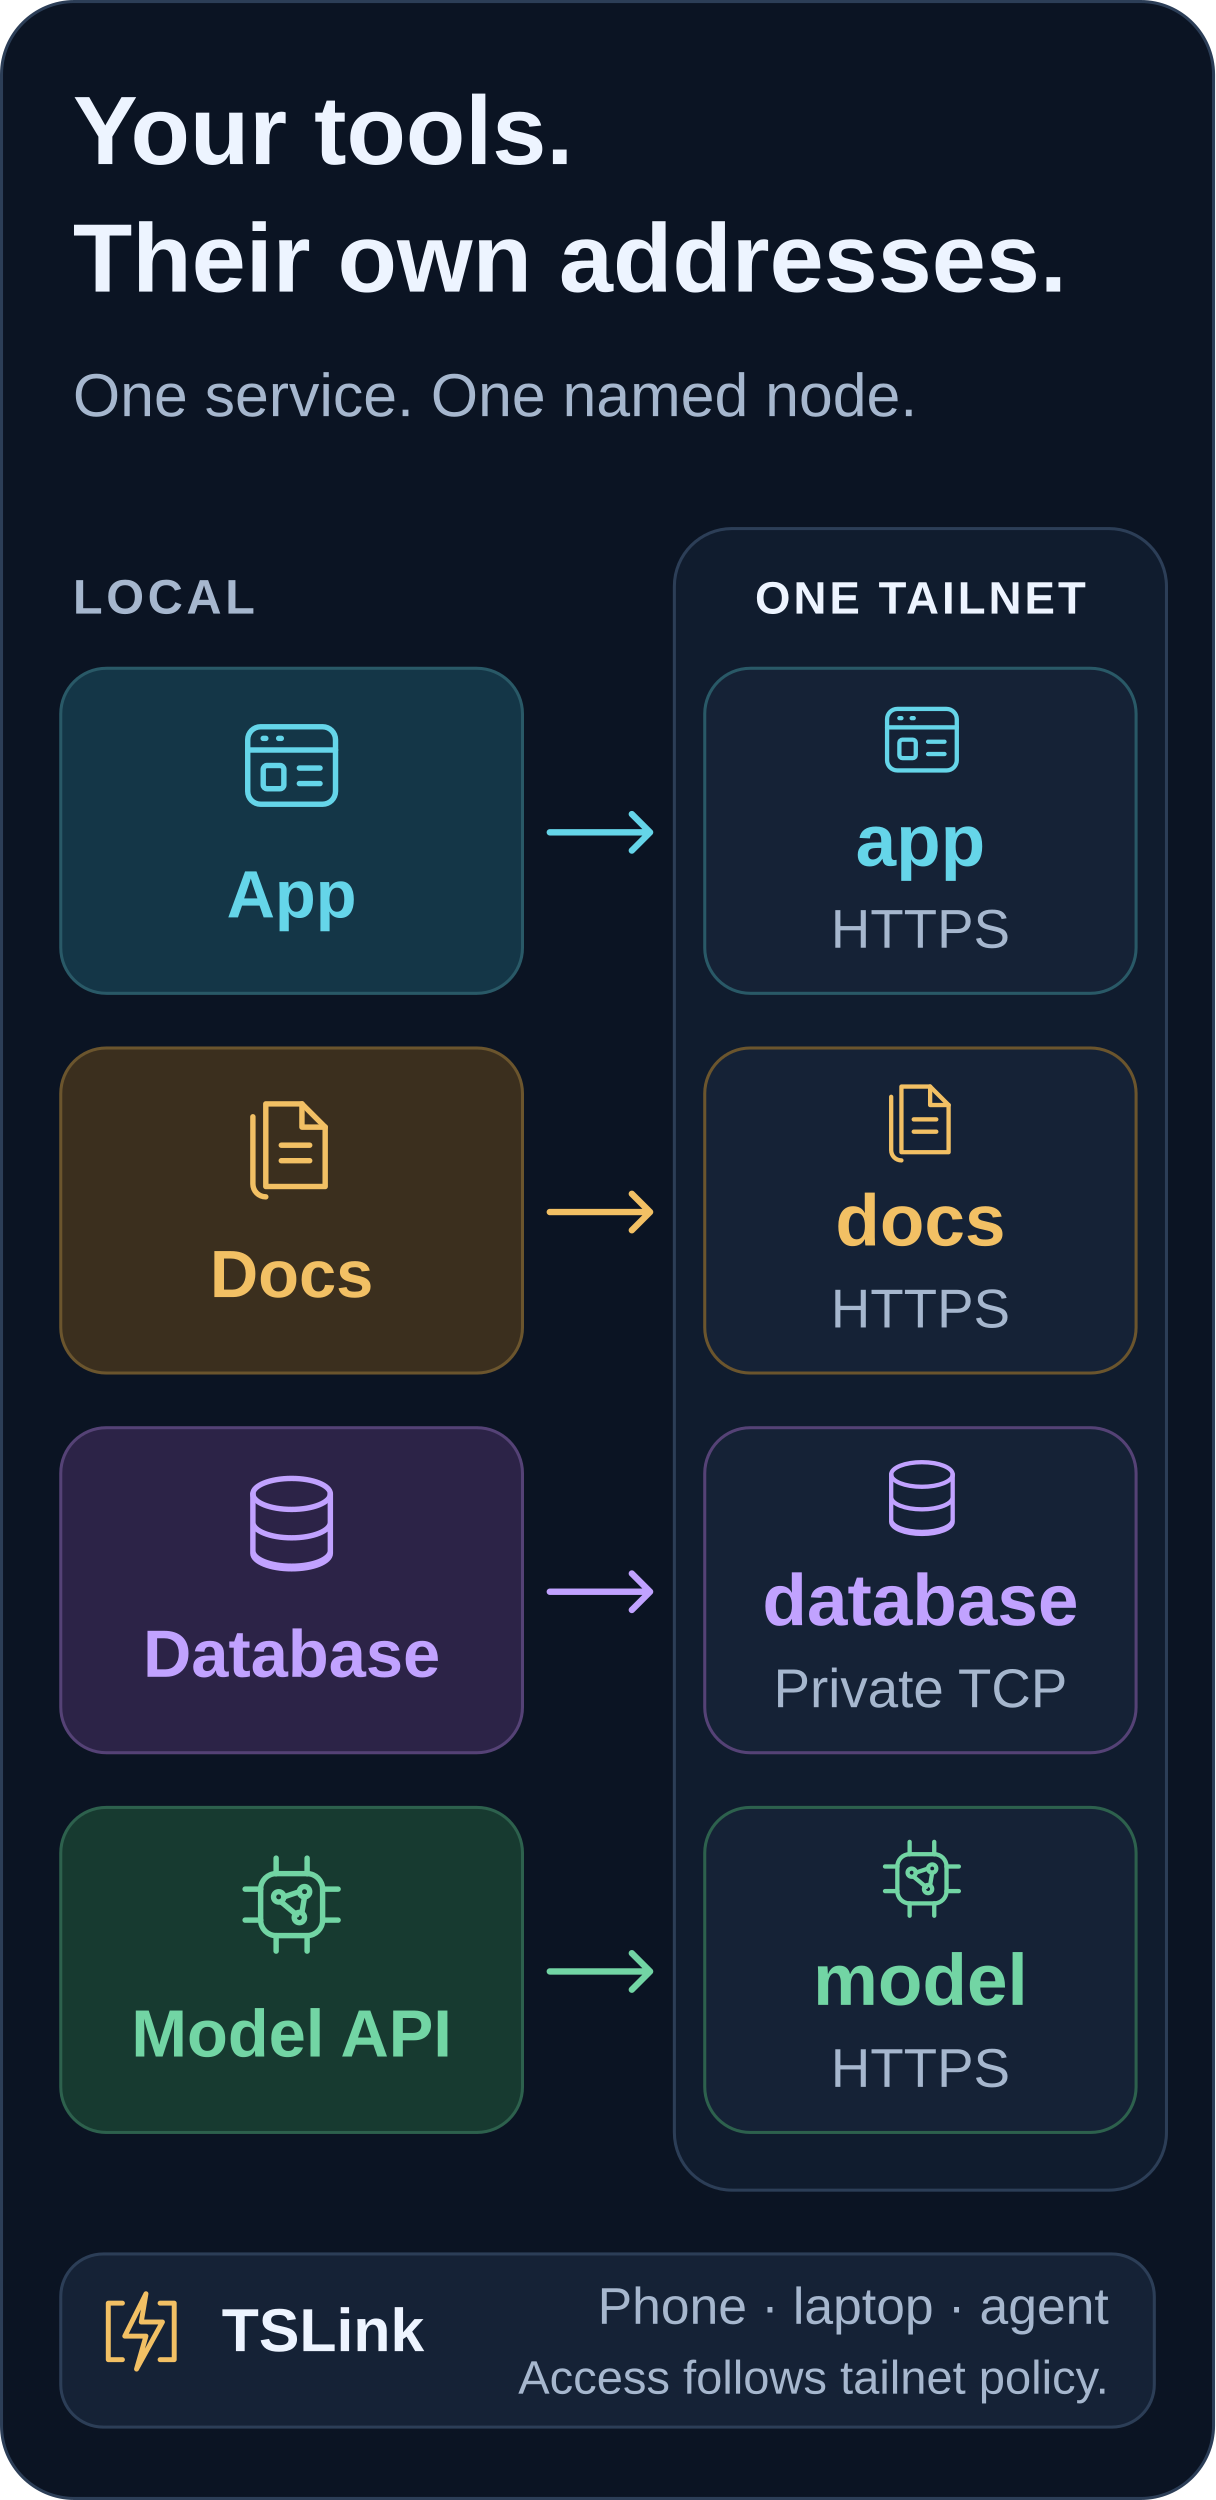
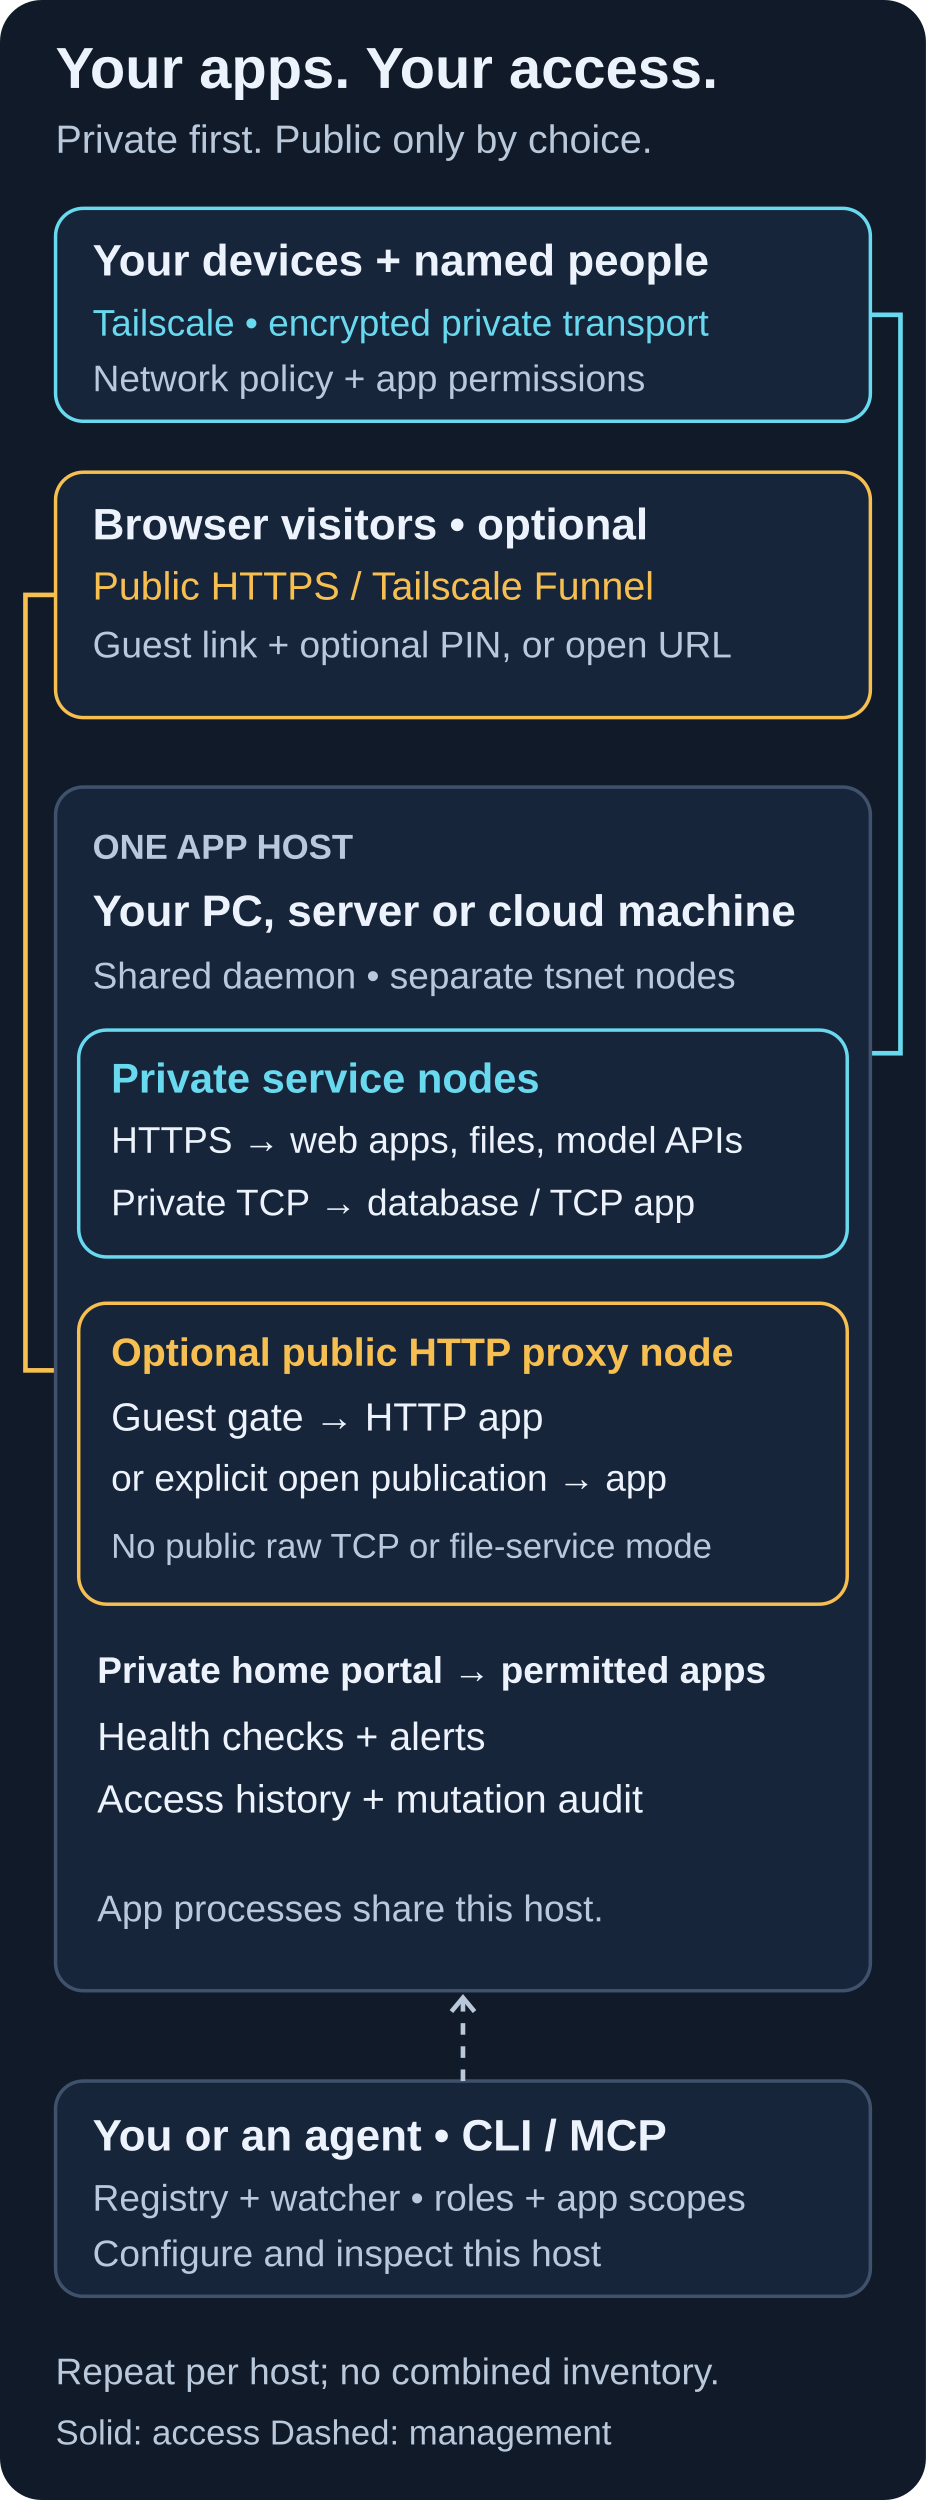
- <svg xmlns="http://www.w3.org/2000/svg" width="400" height="823" viewBox="0 0 400 823" fill="none" role="img" aria-labelledby="title desc">
-   <g font-family="-apple-system, BlinkMacSystemFont, Segoe UI, Arial, sans-serif">
-     <rect x="0.5" y="0.5" width="399" height="822" rx="24" fill="#0B1423" stroke="#2C3E57" stroke-width="1" />
-     <text x="24" y="54" fill="#EDF4FF" font-size="32" font-weight="700" text-anchor="start">Your tools.</text>
-     <text x="24" y="96" fill="#EDF4FF" font-size="32" font-weight="700" text-anchor="start">Their own addresses.</text>
-     <text x="24" y="137" fill="#A6B7CE" font-size="20" font-weight="400" text-anchor="start">One service. One named node.</text>
-     <rect x="222" y="174" width="162" height="547" rx="19" fill="#101C2E" stroke="#2C3E57" stroke-width="1" />
-     <text x="24" y="202" fill="#A6B7CE" font-size="16" font-weight="650" text-anchor="start" letter-spacing="1.2">LOCAL</text>
-     <text x="303" y="202" fill="#EDF4FF" font-size="15" font-weight="650" text-anchor="middle" letter-spacing="1">ONE TAILNET</text>
-     <rect x="20" y="220" width="152" height="107" rx="15" fill="#143647" stroke="#295967" stroke-width="1" />
-     <g transform="translate(79 235) scale(0.85)" stroke="#65D5E9" stroke-width="2.1" stroke-linecap="round" stroke-linejoin="round">
-       <rect x="3" y="5" width="34" height="30" rx="5" />
-       <path d="M3 14h34M9 9.5h1m5 0h1" />
-       <rect x="9" y="20" width="8" height="9" rx="1.5" />
-       <path d="M23 21h8m-8 6h8" />
-     </g>
-     <text x="96" y="302" fill="#65D5E9" font-size="22" font-weight="650" text-anchor="middle">App</text>
-     <path d="M181 274h33m-6-6 6 6-6 6" stroke="#65D5E9" stroke-width="2.1" stroke-linecap="round" stroke-linejoin="round" />
-     <rect x="232" y="220" width="142" height="107" rx="15" fill="#152236" stroke="#295967" stroke-width="1" />
-     <g transform="translate(290 230) scale(0.675)" stroke="#65D5E9" stroke-width="2.1" stroke-linecap="round" stroke-linejoin="round">
-       <rect x="3" y="5" width="34" height="30" rx="5" />
-       <path d="M3 14h34M9 9.5h1m5 0h1" />
-       <rect x="9" y="20" width="8" height="9" rx="1.5" />
-       <path d="M23 21h8m-8 6h8" />
-     </g>
-     <text x="303" y="285" fill="#65D5E9" font-size="24" font-weight="650" text-anchor="middle">app</text>
-     <text x="303" y="312" fill="#A6B7CE" font-size="18" font-weight="500" text-anchor="middle">HTTPS</text>
-     <rect x="20" y="345" width="152" height="107" rx="15" fill="#3B2F1E" stroke="#6B552D" stroke-width="1" />
-     <g transform="translate(79 360) scale(0.85)" stroke="#F2C064" stroke-width="2.1" stroke-linecap="round" stroke-linejoin="round">
-       <path d="M10 4h14l9 9v23H10Z" />
-       <path d="M24 4v9h9M16 20h11m-11 6h11M5 9v26a5 5 0 0 0 5 5" />
-     </g>
-     <text x="96" y="427" fill="#F2C064" font-size="22" font-weight="650" text-anchor="middle">Docs</text>
-     <path d="M181 399h33m-6-6 6 6-6 6" stroke="#F2C064" stroke-width="2.1" stroke-linecap="round" stroke-linejoin="round" />
-     <rect x="232" y="345" width="142" height="107" rx="15" fill="#152236" stroke="#6B552D" stroke-width="1" />
-     <g transform="translate(290 355) scale(0.675)" stroke="#F2C064" stroke-width="2.1" stroke-linecap="round" stroke-linejoin="round">
-       <path d="M10 4h14l9 9v23H10Z" />
-       <path d="M24 4v9h9M16 20h11m-11 6h11M5 9v26a5 5 0 0 0 5 5" />
-     </g>
-     <text x="303" y="410" fill="#F2C064" font-size="24" font-weight="650" text-anchor="middle">docs</text>
-     <text x="303" y="437" fill="#A6B7CE" font-size="18" font-weight="500" text-anchor="middle">HTTPS</text>
-     <rect x="20" y="470" width="152" height="107" rx="15" fill="#2C2347" stroke="#554276" stroke-width="1" />
-     <g transform="translate(79 485) scale(0.85)" stroke="#C1A2FF" stroke-width="2.1" stroke-linecap="round" stroke-linejoin="round">
-       <ellipse cx="20" cy="8" rx="15" ry="6" />
-       <path d="M5 8v23c0 3.3 6.7 6 15 6s15-2.7 15-6V8M5 19c0 3.3 6.7 6 15 6s15-2.7 15-6M5 30c0 3.3 6.7 6 15 6s15-2.7 15-6" />
-     </g>
-     <text x="96" y="552" fill="#C1A2FF" font-size="22" font-weight="650" text-anchor="middle">Database</text>
-     <path d="M181 524h33m-6-6 6 6-6 6" stroke="#C1A2FF" stroke-width="2.1" stroke-linecap="round" stroke-linejoin="round" />
-     <rect x="232" y="470" width="142" height="107" rx="15" fill="#152236" stroke="#554276" stroke-width="1" />
-     <g transform="translate(290 480) scale(0.675)" stroke="#C1A2FF" stroke-width="2.1" stroke-linecap="round" stroke-linejoin="round">
-       <ellipse cx="20" cy="8" rx="15" ry="6" />
-       <path d="M5 8v23c0 3.3 6.7 6 15 6s15-2.7 15-6V8M5 19c0 3.3 6.7 6 15 6s15-2.7 15-6M5 30c0 3.3 6.7 6 15 6s15-2.7 15-6" />
-     </g>
-     <text x="303" y="535" fill="#C1A2FF" font-size="24" font-weight="650" text-anchor="middle">database</text>
-     <text x="303" y="562" fill="#A6B7CE" font-size="18" font-weight="500" text-anchor="middle">Private TCP</text>
-     <rect x="20" y="595" width="152" height="107" rx="15" fill="#173A30" stroke="#2D614D" stroke-width="1" />
-     <g transform="translate(79 610) scale(0.85)" stroke="#72D5A4" stroke-width="2.1" stroke-linecap="round" stroke-linejoin="round">
-       <rect x="8" y="8" width="24" height="24" rx="6" />
-       <path d="M14 2v6m12-6v6M14 32v6m12-6v6M2 14h6m-6 12h6m24-12h6m-6 12h6" />
-       <circle cx="15" cy="17" r="2" />
-       <circle cx="25" cy="15" r="2" />
-       <circle cx="23" cy="25" r="2" />
-       <path d="m17 17 6-2m-7 4 6 5m3-7-1 6" />
-     </g>
-     <text x="96" y="677" fill="#72D5A4" font-size="22" font-weight="650" text-anchor="middle">Model API</text>
-     <path d="M181 649h33m-6-6 6 6-6 6" stroke="#72D5A4" stroke-width="2.1" stroke-linecap="round" stroke-linejoin="round" />
-     <rect x="232" y="595" width="142" height="107" rx="15" fill="#152236" stroke="#2D614D" stroke-width="1" />
-     <g transform="translate(290 605) scale(0.675)" stroke="#72D5A4" stroke-width="2.1" stroke-linecap="round" stroke-linejoin="round">
-       <rect x="8" y="8" width="24" height="24" rx="6" />
-       <path d="M14 2v6m12-6v6M14 32v6m12-6v6M2 14h6m-6 12h6m24-12h6m-6 12h6" />
-       <circle cx="15" cy="17" r="2" />
-       <circle cx="25" cy="15" r="2" />
-       <circle cx="23" cy="25" r="2" />
-       <path d="m17 17 6-2m-7 4 6 5m3-7-1 6" />
-     </g>
-     <text x="303" y="660" fill="#72D5A4" font-size="24" font-weight="650" text-anchor="middle">model</text>
-     <text x="303" y="687" fill="#A6B7CE" font-size="18" font-weight="500" text-anchor="middle">HTTPS</text>
-     <rect x="20" y="742" width="360" height="57" rx="14" fill="#152236" stroke="#2C3E57" stroke-width="1" />
-     <g transform="translate(31 752) scale(0.775)" stroke="#F2C064" stroke-width="2.1" stroke-linecap="round" stroke-linejoin="round">
-       <path d="M12 8H6v24h6m16-24h6v24h-6" />
-       <path d="m22 4-9 18h9l-4 14 11-20h-9Z" />
-     </g>
-     <text x="73" y="774" fill="#EDF4FF" font-size="20" font-weight="650" text-anchor="start">TSLink</text>
-     <text x="365" y="765" fill="#A6B7CE" font-size="17" font-weight="400" text-anchor="end">Phone · laptop · agent</text>
-     <text x="365" y="788" fill="#A6B7CE" font-size="15.5" font-weight="400" text-anchor="end">Access follows tailnet policy.</text>
+ <svg xmlns="http://www.w3.org/2000/svg" viewBox="0 0 400 1080" width="400" height="1080" role="img" aria-labelledby="title desc">
+   <rect width="400" height="1080" rx="18" fill="#101A29" />
+   <g font-family="-apple-system, BlinkMacSystemFont, Segoe UI, Arial, sans-serif" fill="#EDF3FC">
+     <text x="24" y="38" font-size="25" font-weight="700" fill="#EDF3FC">Your apps. Your access.</text>
+     <text x="24" y="66" font-size="17" font-weight="400" fill="#B9C8DA">Private first. Public only by choice.</text>
+     <rect x="24" y="90" width="352" height="92" rx="12" fill="#17253A" stroke="#68D9EE" stroke-width="1.5" />
+     <text x="40" y="119" font-size="19" font-weight="600" fill="#EDF3FC">Your devices + named people</text>
+     <text x="40" y="145" font-size="16" font-weight="400" fill="#68D9EE">Tailscale • encrypted private transport</text>
+     <text x="40" y="169" font-size="16" font-weight="400" fill="#B9C8DA">Network policy + app permissions</text>
+     <rect x="24" y="204" width="352" height="106" rx="12" fill="#17253A" stroke="#F6BF50" stroke-width="1.5" />
+     <text x="40" y="233" font-size="19" font-weight="600" fill="#EDF3FC">Browser visitors • optional</text>
+     <text x="40" y="259" font-size="17" font-weight="400" fill="#F6BF50">Public HTTPS / Tailscale Funnel</text>
+     <text x="40" y="284" font-size="16" font-weight="400" fill="#B9C8DA">Guest link + optional PIN, or open URL</text>
+     <polyline points="376,136 389,136 389,455 366,455" fill="none" stroke="#68D9EE" stroke-width="2" />
+     <polyline points="372,450 366,455 372,460" fill="none" stroke="#68D9EE" stroke-width="2" />
+     <polyline points="24,257 11,257 11,592 34,592" fill="none" stroke="#F6BF50" stroke-width="2" />
+     <polyline points="28,587 34,592 28,597" fill="none" stroke="#F6BF50" stroke-width="2" />
+     <rect x="24" y="340" width="352" height="520" rx="12" fill="#17253A" stroke="#40526B" stroke-width="1.5" />
+     <text x="40" y="371" font-size="15" font-weight="700" fill="#B9C8DA">ONE APP HOST</text>
+     <text x="40" y="400" font-size="19" font-weight="600" fill="#EDF3FC">Your PC, server or cloud machine</text>
+     <text x="40" y="427" font-size="16" font-weight="400" fill="#B9C8DA">Shared daemon • separate tsnet nodes</text>
+     <rect x="34" y="445" width="332" height="98" rx="12" fill="#17253A" stroke="#68D9EE" stroke-width="1.5" />
+     <text x="48" y="472" font-size="18" font-weight="600" fill="#68D9EE">Private service nodes</text>
+     <text x="48" y="498" font-size="16" font-weight="400" fill="#EDF3FC">HTTPS → web apps, files, model APIs</text>
+     <text x="48" y="525" font-size="16" font-weight="400" fill="#EDF3FC">Private TCP → database / TCP app</text>
+     <rect x="34" y="563" width="332" height="130" rx="12" fill="#17253A" stroke="#F6BF50" stroke-width="1.5" />
+     <text x="48" y="590" font-size="17" font-weight="600" fill="#F6BF50">Optional public HTTP proxy node</text>
+     <text x="48" y="618" font-size="17" font-weight="400" fill="#EDF3FC">Guest gate → HTTP app</text>
+     <text x="48" y="644" font-size="16" font-weight="400" fill="#EDF3FC">or explicit open publication → app</text>
+     <text x="48" y="673" font-size="15" font-weight="400" fill="#B9C8DA">No public raw TCP or file-service mode</text>
+     <text x="42" y="727" font-size="16" font-weight="600" fill="#EDF3FC">Private home portal → permitted apps</text>
+     <text x="42" y="756" font-size="17" font-weight="400" fill="#EDF3FC">Health checks + alerts</text>
+     <text x="42" y="783" font-size="17" font-weight="400" fill="#EDF3FC">Access history + mutation audit</text>
+     <text x="42" y="830" font-size="16" font-weight="400" fill="#B9C8DA">App processes share this host.</text>
+     <rect x="24" y="899" width="352" height="93" rx="12" fill="#17253A" stroke="#40526B" stroke-width="1.5" />
+     <text x="40" y="929" font-size="19" font-weight="600" fill="#EDF3FC">You or an agent • CLI / MCP</text>
+     <text x="40" y="955" font-size="16" font-weight="400" fill="#B9C8DA">Registry + watcher • roles + app scopes</text>
+     <text x="40" y="979" font-size="16" font-weight="400" fill="#B9C8DA">Configure and inspect this host</text>
+     <polyline points="200,899 200,863" fill="none" stroke="#B9C8DA" stroke-width="2" stroke-dasharray="5 5" />
+     <polyline points="195,869 200,863 205,869" fill="none" stroke="#B9C8DA" stroke-width="2" />
+     <text x="24" y="1030" font-size="16" font-weight="400" fill="#B9C8DA">Repeat per host; no combined inventory.</text>
+     <text x="24" y="1056" font-size="15" font-weight="400" fill="#B9C8DA">Solid: access   Dashed: management</text>
  </g>
</svg>
